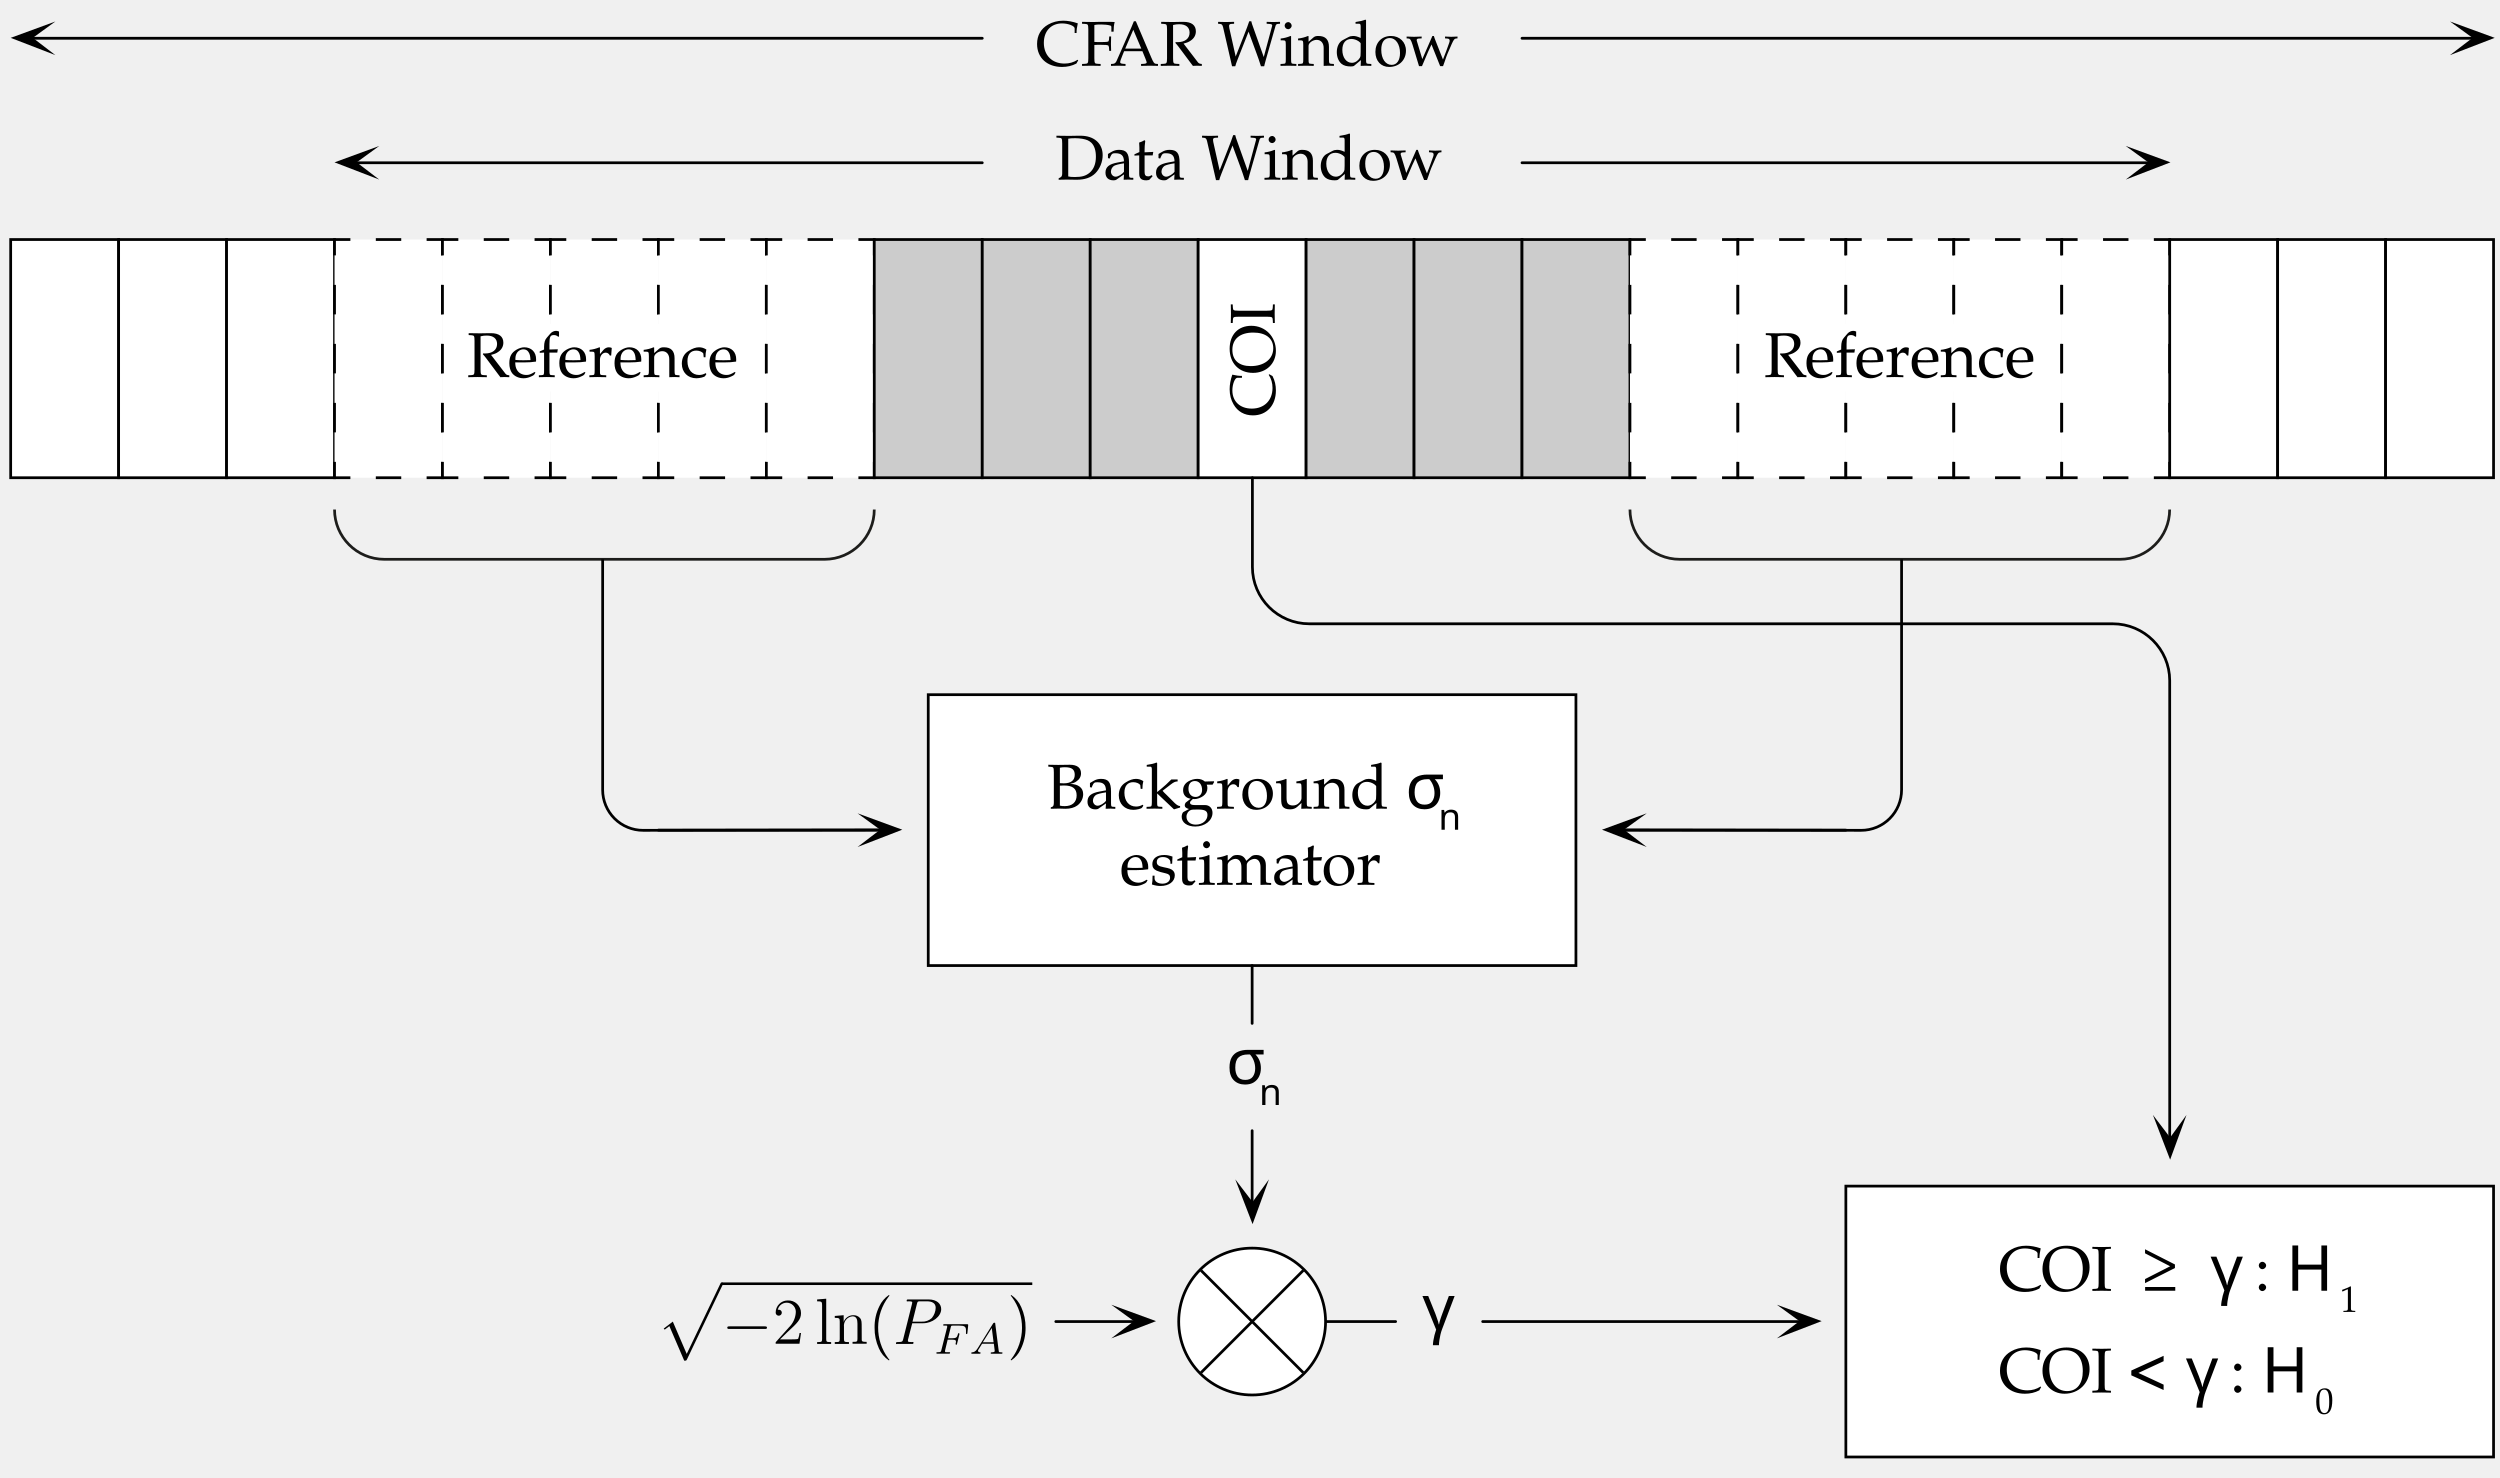
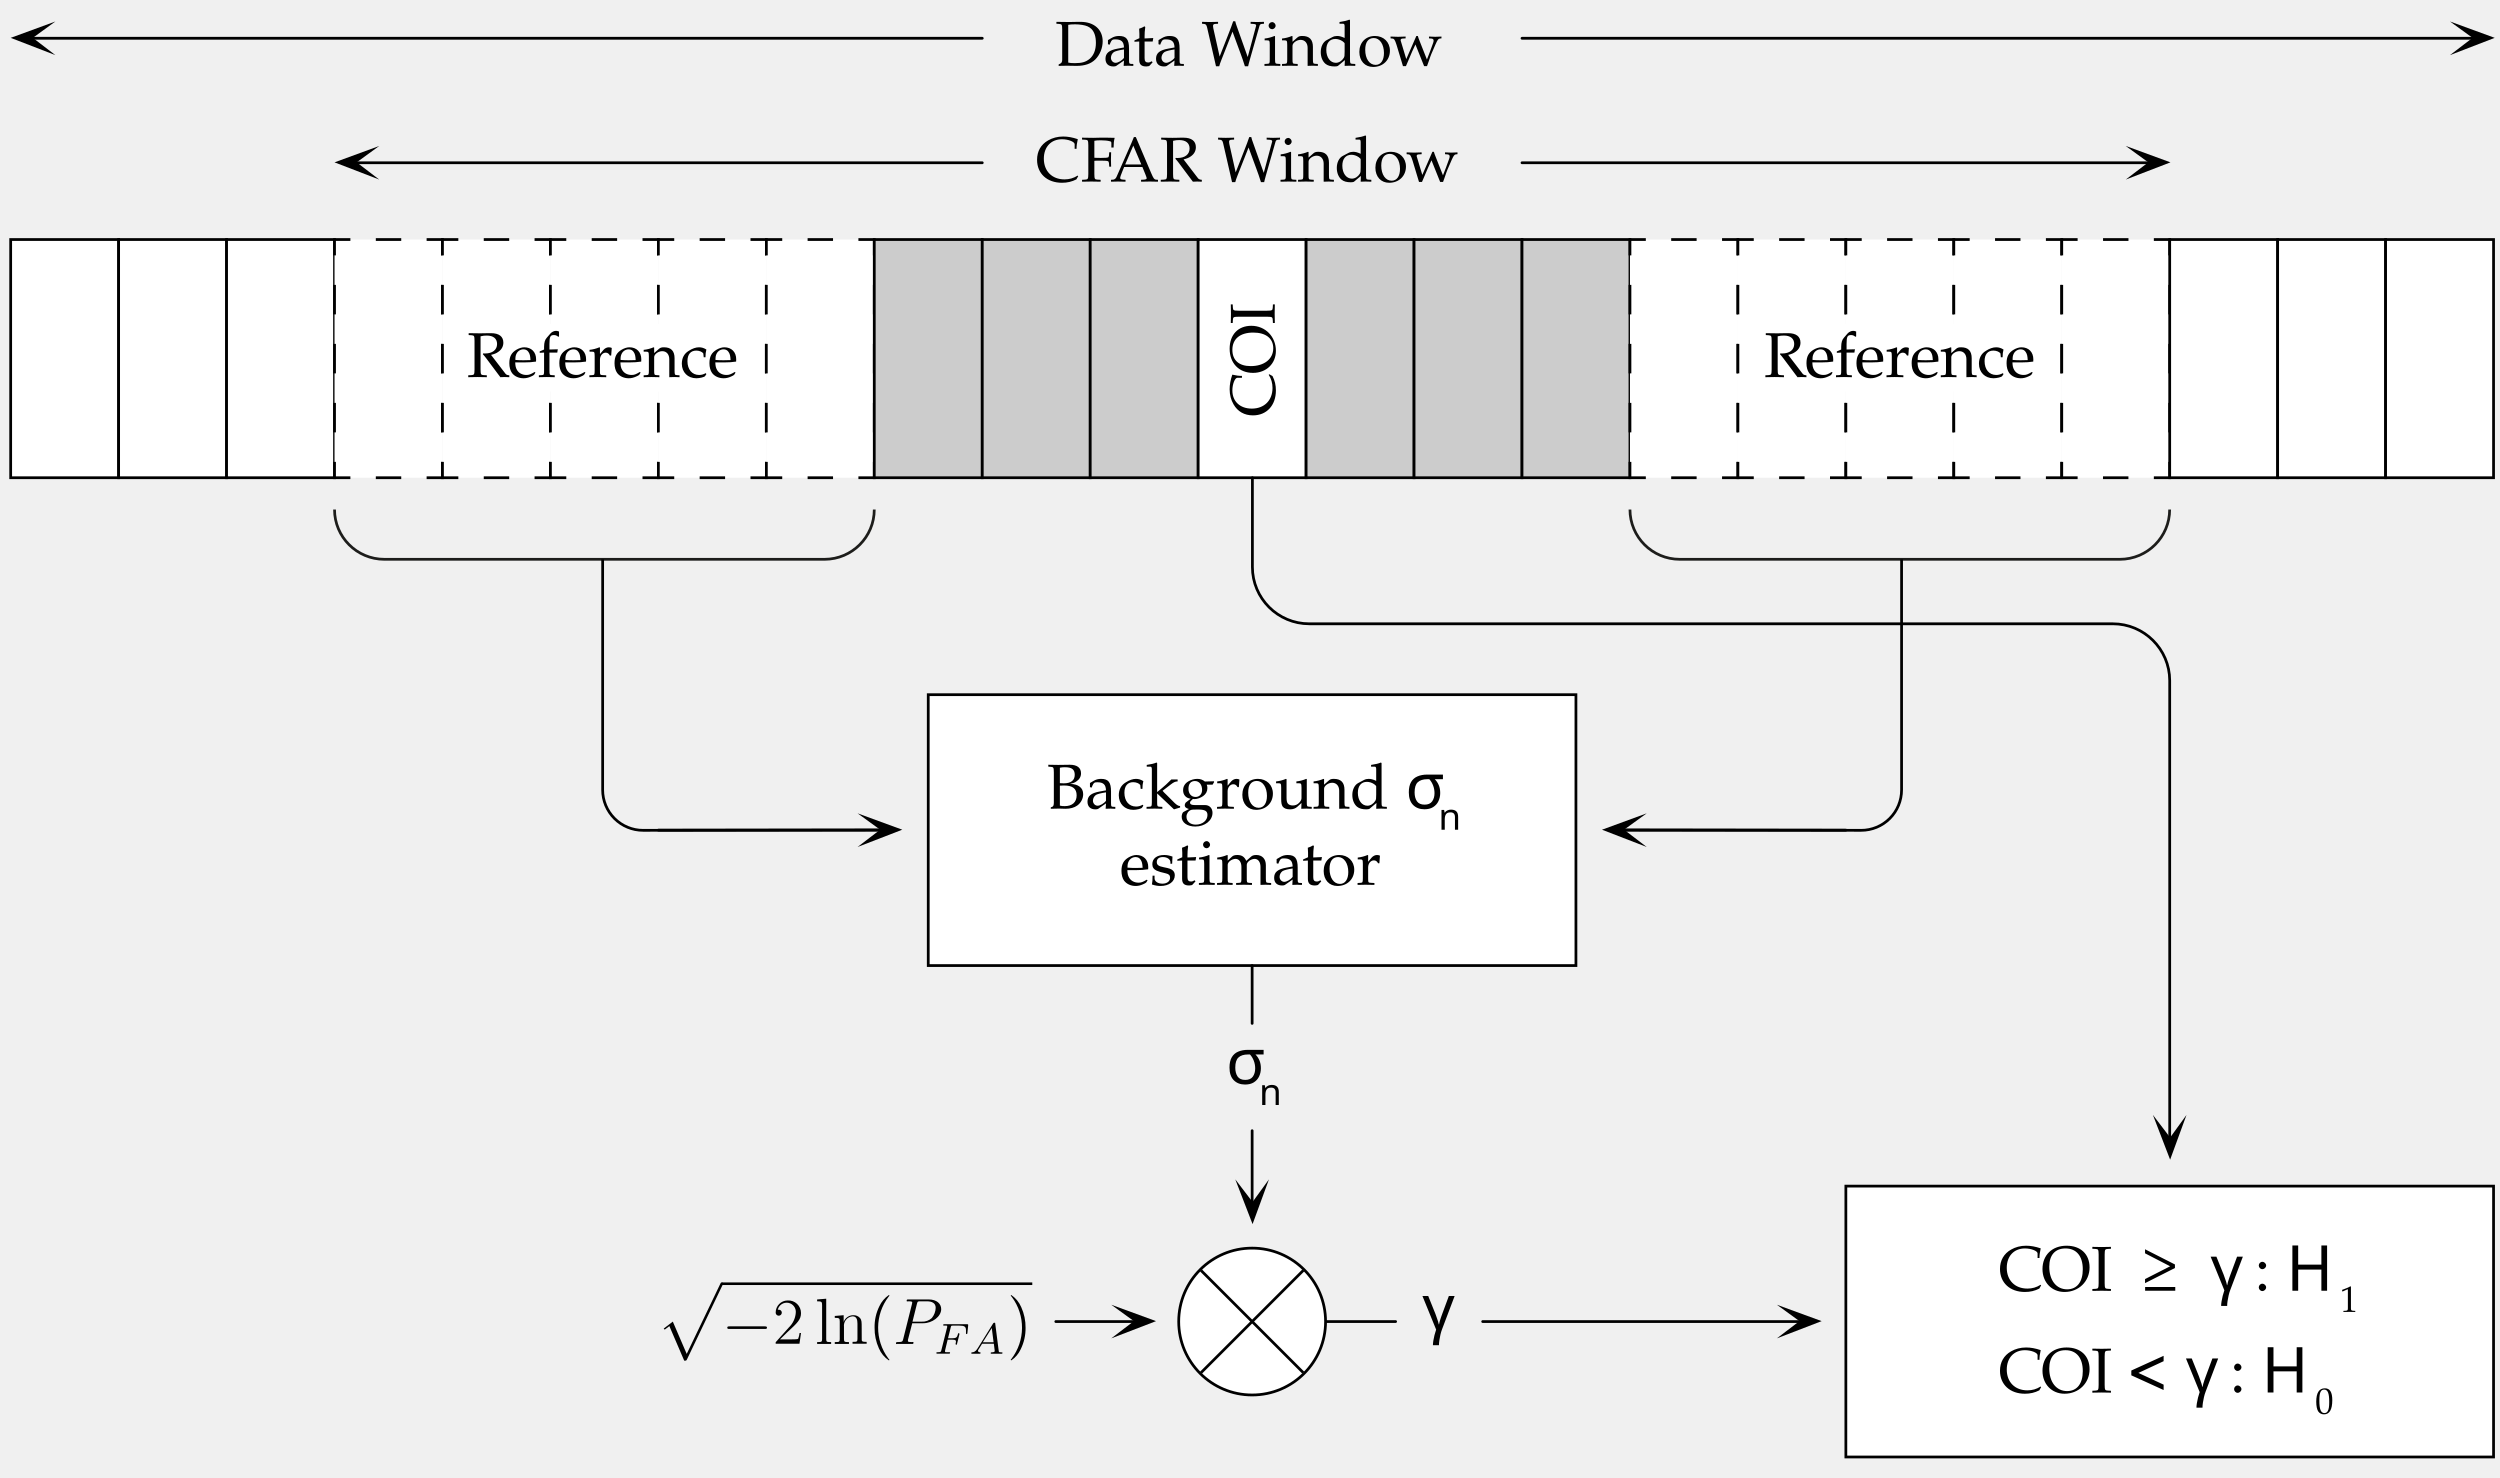
<svg xmlns="http://www.w3.org/2000/svg" id="Capa_1" data-name="Capa 1" viewBox="0 0 472.91 279.49">
  <defs>
    <style>.cls-1,.cls-11{font-size:12px;}.cls-1{font-family:Palatino-Roman, Palatino;}.cls-2,.cls-3{fill:#fff;}.cls-2,.cls-4,.cls-5,.cls-6,.cls-7,.cls-8{stroke:#000;}.cls-12,.cls-2,.cls-4,.cls-5,.cls-6,.cls-7{stroke-miterlimit:10;}.cls-12,.cls-2,.cls-4,.cls-5,.cls-6,.cls-7,.cls-8{stroke-width:0.52px;}.cls-12,.cls-4,.cls-5,.cls-6,.cls-8{fill:none;}.cls-5{stroke-dasharray:4.81 4.81;}.cls-6{stroke-dasharray:5.58 5.58;}.cls-7{fill:#ccc;}.cls-8{stroke-linecap:round;stroke-linejoin:round;}.cls-9{fill-rule:evenodd;}.cls-10,.cls-11{font-family:LinLibertineI, Linux Libertine;}.cls-12{stroke:#1d1d1b;}.cls-13{font-family:jsMath-cmsy10;}</style>
  </defs>
  <g id="cfar">
-     <text class="cls-1" transform="translate(195.91 12.43)">CFAR Window</text>
+     <text class="cls-1" transform="translate(195.91 34.34)">CFAR Window</text>
    <rect class="cls-2" x="2.02" y="45.31" width="20.42" height="45.06" />
    <rect class="cls-2" x="22.44" y="45.31" width="20.42" height="45.06" />
    <rect class="cls-2" x="42.86" y="45.31" width="20.42" height="45.06" />
    <rect class="cls-3" x="63.28" y="45.31" width="20.42" height="45.06" />
    <polyline class="cls-4" points="63.28 48.31 63.28 45.31 66.28 45.31" />
    <line class="cls-5" x1="71.09" y1="45.31" x2="78.3" y2="45.31" />
    <polyline class="cls-4" points="80.7 45.31 83.7 45.31 83.7 48.31" />
    <line class="cls-6" x1="83.7" y1="53.89" x2="83.7" y2="84.58" />
    <polyline class="cls-4" points="83.7 87.37 83.7 90.37 80.7 90.37" />
    <line class="cls-5" x1="75.9" y1="90.37" x2="68.69" y2="90.37" />
    <polyline class="cls-4" points="66.28 90.37 63.28 90.37 63.28 87.37" />
    <line class="cls-6" x1="63.28" y1="81.79" x2="63.28" y2="51.1" />
    <rect class="cls-3" x="83.7" y="45.31" width="20.42" height="45.06" />
    <polyline class="cls-4" points="83.7 48.31 83.7 45.31 86.7 45.31" />
    <line class="cls-5" x1="91.51" y1="45.31" x2="98.72" y2="45.31" />
    <polyline class="cls-4" points="101.12 45.31 104.12 45.31 104.12 48.31" />
    <line class="cls-6" x1="104.12" y1="53.89" x2="104.12" y2="84.58" />
    <polyline class="cls-4" points="104.12 87.37 104.12 90.37 101.12 90.37" />
    <line class="cls-5" x1="96.32" y1="90.37" x2="89.11" y2="90.37" />
    <polyline class="cls-4" points="86.7 90.37 83.7 90.37 83.7 87.37" />
    <line class="cls-6" x1="83.7" y1="81.79" x2="83.7" y2="51.1" />
    <rect class="cls-3" x="104.12" y="45.31" width="20.42" height="45.06" />
    <polyline class="cls-4" points="104.12 48.31 104.12 45.31 107.12 45.31" />
    <line class="cls-5" x1="111.93" y1="45.31" x2="119.14" y2="45.31" />
    <polyline class="cls-4" points="121.54 45.31 124.54 45.31 124.54 48.31" />
    <line class="cls-6" x1="124.54" y1="53.89" x2="124.54" y2="84.58" />
    <polyline class="cls-4" points="124.54 87.37 124.54 90.37 121.54 90.37" />
    <line class="cls-5" x1="116.74" y1="90.37" x2="109.53" y2="90.37" />
    <polyline class="cls-4" points="107.12 90.37 104.12 90.37 104.12 87.37" />
    <line class="cls-6" x1="104.12" y1="81.79" x2="104.12" y2="51.1" />
    <rect class="cls-3" x="124.54" y="45.31" width="20.42" height="45.06" />
    <polyline class="cls-4" points="124.54 48.31 124.54 45.31 127.54 45.31" />
    <line class="cls-5" x1="132.35" y1="45.31" x2="139.56" y2="45.31" />
    <polyline class="cls-4" points="141.97 45.31 144.97 45.31 144.97 48.31" />
    <line class="cls-6" x1="144.96" y1="53.89" x2="144.96" y2="84.58" />
    <polyline class="cls-4" points="144.97 87.37 144.97 90.37 141.97 90.37" />
    <line class="cls-5" x1="137.16" y1="90.37" x2="129.95" y2="90.37" />
    <polyline class="cls-4" points="127.54 90.37 124.54 90.37 124.54 87.37" />
    <line class="cls-6" x1="124.54" y1="81.79" x2="124.54" y2="51.1" />
    <rect class="cls-3" x="144.96" y="45.31" width="20.42" height="45.06" />
    <polyline class="cls-4" points="144.97 48.31 144.97 45.31 147.97 45.31" />
    <line class="cls-5" x1="152.77" y1="45.31" x2="159.98" y2="45.31" />
    <polyline class="cls-4" points="162.38 45.31 165.38 45.31 165.38 48.31" />
    <line class="cls-6" x1="165.38" y1="53.89" x2="165.38" y2="84.58" />
    <polyline class="cls-4" points="165.38 87.37 165.38 90.37 162.38 90.37" />
    <line class="cls-5" x1="157.58" y1="90.37" x2="150.37" y2="90.37" />
    <polyline class="cls-4" points="147.97 90.37 144.97 90.37 144.97 87.37" />
    <line class="cls-6" x1="144.96" y1="81.79" x2="144.96" y2="51.1" />
    <rect class="cls-7" x="165.38" y="45.31" width="20.42" height="45.06" />
    <rect class="cls-7" x="185.81" y="45.31" width="20.42" height="45.06" />
    <rect class="cls-7" x="206.23" y="45.31" width="20.42" height="45.06" />
    <rect class="cls-2" x="226.65" y="45.31" width="20.42" height="45.06" />
    <rect class="cls-7" x="247.07" y="45.31" width="20.42" height="45.06" />
    <rect class="cls-7" x="267.49" y="45.31" width="20.42" height="45.06" />
    <rect class="cls-7" x="287.91" y="45.31" width="20.42" height="45.06" />
    <rect class="cls-3" x="308.33" y="45.31" width="20.42" height="45.06" />
    <polyline class="cls-4" points="308.33 48.31 308.33 45.31 311.33 45.31" />
    <line class="cls-5" x1="316.13" y1="45.31" x2="323.34" y2="45.31" />
    <polyline class="cls-4" points="325.75 45.31 328.75 45.31 328.75 48.31" />
    <line class="cls-6" x1="328.75" y1="53.89" x2="328.75" y2="84.58" />
    <polyline class="cls-4" points="328.75 87.37 328.75 90.37 325.75 90.37" />
    <line class="cls-5" x1="320.94" y1="90.37" x2="313.73" y2="90.37" />
    <polyline class="cls-4" points="311.33 90.37 308.33 90.37 308.33 87.37" />
    <line class="cls-6" x1="308.33" y1="81.79" x2="308.33" y2="51.1" />
    <rect class="cls-3" x="328.75" y="45.31" width="20.42" height="45.06" />
    <polyline class="cls-4" points="328.75 48.31 328.75 45.31 331.75 45.31" />
    <line class="cls-5" x1="336.55" y1="45.31" x2="343.76" y2="45.31" />
    <polyline class="cls-4" points="346.17 45.31 349.17 45.31 349.17 48.31" />
    <line class="cls-6" x1="349.17" y1="53.89" x2="349.17" y2="84.58" />
    <polyline class="cls-4" points="349.17 87.37 349.17 90.37 346.17 90.37" />
    <line class="cls-5" x1="341.36" y1="90.37" x2="334.15" y2="90.37" />
    <polyline class="cls-4" points="331.75 90.37 328.75 90.37 328.75 87.37" />
    <line class="cls-6" x1="328.75" y1="81.79" x2="328.75" y2="51.1" />
    <rect class="cls-3" x="349.17" y="45.31" width="20.42" height="45.06" />
    <polyline class="cls-4" points="349.17 48.31 349.17 45.31 352.17 45.31" />
    <line class="cls-5" x1="356.97" y1="45.31" x2="364.18" y2="45.31" />
    <polyline class="cls-4" points="366.59 45.31 369.59 45.31 369.59 48.31" />
    <line class="cls-6" x1="369.59" y1="53.89" x2="369.59" y2="84.58" />
    <polyline class="cls-4" points="369.59 87.37 369.59 90.37 366.59 90.37" />
    <line class="cls-5" x1="361.78" y1="90.37" x2="354.57" y2="90.37" />
    <polyline class="cls-4" points="352.17 90.37 349.17 90.37 349.17 87.37" />
    <line class="cls-6" x1="349.17" y1="81.79" x2="349.17" y2="51.1" />
    <rect class="cls-3" x="369.59" y="45.31" width="20.42" height="45.06" />
    <polyline class="cls-4" points="369.59 48.31 369.59 45.31 372.59 45.31" />
    <line class="cls-5" x1="377.39" y1="45.31" x2="384.6" y2="45.31" />
    <polyline class="cls-4" points="387.01 45.31 390.01 45.31 390.01 48.31" />
    <line class="cls-6" x1="390.01" y1="53.89" x2="390.01" y2="84.58" />
    <polyline class="cls-4" points="390.01 87.37 390.01 90.37 387.01 90.37" />
    <line class="cls-5" x1="382.2" y1="90.37" x2="374.99" y2="90.37" />
    <polyline class="cls-4" points="372.59 90.37 369.59 90.37 369.59 87.37" />
    <line class="cls-6" x1="369.59" y1="81.79" x2="369.59" y2="51.1" />
    <rect class="cls-3" x="390.01" y="45.31" width="20.42" height="45.06" />
    <polyline class="cls-4" points="390.01 48.31 390.01 45.31 393.01 45.31" />
    <line class="cls-5" x1="397.82" y1="45.31" x2="405.03" y2="45.31" />
    <polyline class="cls-4" points="407.43 45.31 410.43 45.31 410.43 48.31" />
    <line class="cls-6" x1="410.43" y1="53.89" x2="410.43" y2="84.58" />
    <polyline class="cls-4" points="410.43 87.37 410.43 90.37 407.43 90.37" />
    <line class="cls-5" x1="402.62" y1="90.37" x2="395.41" y2="90.37" />
    <polyline class="cls-4" points="393.01 90.37 390.01 90.37 390.01 87.37" />
    <line class="cls-6" x1="390.01" y1="81.79" x2="390.01" y2="51.1" />
    <rect class="cls-2" x="410.43" y="45.31" width="20.42" height="45.06" />
    <rect class="cls-2" x="430.85" y="45.31" width="20.42" height="45.06" />
    <rect class="cls-2" x="451.27" y="45.31" width="20.42" height="45.06" />
-     <text class="cls-1" transform="translate(199.57 33.97)">Data Window</text>
+     <text class="cls-1" transform="translate(199.57 12.43)">Data Window</text>
    <line class="cls-8" x1="407.02" y1="30.79" x2="287.91" y2="30.79" />
    <polyline class="cls-9" points="410.57 30.71 402.11 33.97 406.38 30.71 402.11 27.61 410.57 30.71" />
    <line class="cls-8" x1="469.2" y1="7.24" x2="287.91" y2="7.24" />
    <polyline class="cls-9" points="471.91 7.16 463.44 10.43 467.72 7.16 463.44 4.06 471.91 7.16" />
    <line class="cls-8" x1="66.84" y1="30.79" x2="185.81" y2="30.79" />
    <polyline class="cls-9" points="63.28 30.71 71.74 33.97 67.47 30.71 71.74 27.61 63.28 30.71" />
    <line class="cls-8" x1="4.73" y1="7.24" x2="185.81" y2="7.24" />
    <polyline class="cls-9" points="2.02 7.16 10.48 10.43 6.21 7.16 10.48 4.06 2.02 7.16" />
    <rect class="cls-3" x="86.16" y="61.27" width="55.7" height="12.81" />
    <text class="cls-1" transform="translate(88.31 71.32)">Reference</text>
    <rect class="cls-3" x="331.53" y="61.27" width="55.7" height="12.81" />
    <text class="cls-1" transform="translate(333.68 71.32)">Reference</text>
    <text class="cls-1" transform="translate(241.12 78.84) rotate(-90)">COI</text>
    <rect class="cls-2" x="175.59" y="131.41" width="122.52" height="51.24" />
    <text class="cls-1" transform="translate(197.99 152.96)">Background <tspan class="cls-10" x="67.85" y="0">σ</tspan>
    </text>
    <text class="cls-11" transform="translate(272.09 156.95) scale(0.58)">n</text>
    <text class="cls-1" transform="translate(211.83 167.36)">estimator</text>
    <path class="cls-12" d="M308.33,96.38h0a9.42,9.42,0,0,0,9.42,9.42H401a9.42,9.42,0,0,0,9.42-9.42h0" />
    <line class="cls-8" x1="306.59" y1="157.03" x2="349.17" y2="157.03" />
    <polyline class="cls-9" points="303.04 156.95 311.5 160.22 307.22 156.95 311.5 153.85 303.04 156.95" />
    <path class="cls-4" d="M307.22,157l44.83.07a7.65,7.65,0,0,0,7.66-7.65V105.8" />
    <path class="cls-12" d="M165.38,96.38h0A9.41,9.41,0,0,1,156,105.8H72.7a9.42,9.42,0,0,1-9.42-9.42h0" />
    <line class="cls-8" x1="167.12" y1="157.03" x2="124.54" y2="157.03" />
    <polyline class="cls-9" points="170.68 156.95 162.22 160.22 166.49 156.95 162.22 153.85 170.68 156.95" />
    <path class="cls-4" d="M166.49,157l-44.83.07a7.65,7.65,0,0,1-7.66-7.65V105.8" />
    <line class="cls-8" x1="341.03" y1="249.99" x2="280.47" y2="249.99" />
    <line class="cls-8" x1="264" y1="249.99" x2="247.76" y2="249.99" />
    <polyline class="cls-9" points="344.59 249.91 336.12 253.17 340.39 249.91 336.12 246.81 344.59 249.91" />
    <rect class="cls-2" x="349.17" y="224.37" width="122.52" height="51.24" />
    <text class="cls-1" transform="translate(378.06 263.41)">COI &lt;<tspan class="cls-10" x="32.26" y="0" xml:space="preserve"> γ</tspan>
      <tspan x="40.75" y="0" xml:space="preserve"> : </tspan>
      <tspan class="cls-13" x="49.75" y="0">H</tspan>
    </text>
    <text class="cls-1" transform="translate(437.95 267.41) scale(0.58)">0</text>
    <text class="cls-1" transform="translate(441.44 263.41)"> </text>
    <text class="cls-1" transform="translate(378.06 244.16)">COI ≥<tspan class="cls-10" x="36.93" y="0" xml:space="preserve"> γ</tspan>
      <tspan x="45.42" y="0" xml:space="preserve"> : </tspan>
      <tspan class="cls-13" x="54.42" y="0">H</tspan>
    </text>
    <text class="cls-1" transform="translate(442.62 248.16) scale(0.58)">1</text>
    <text class="cls-1" transform="translate(446.12 244.16)"> </text>
    <circle class="cls-2" cx="236.86" cy="249.99" r="13.89" />
    <line class="cls-4" x1="246.54" y1="259.67" x2="227.18" y2="240.31" />
    <line class="cls-4" x1="227.18" y1="259.67" x2="246.54" y2="240.31" />
    <line class="cls-8" x1="215.13" y1="249.99" x2="199.72" y2="249.99" />
    <polyline class="cls-9" points="218.68 249.91 210.21 253.17 214.49 249.91 210.21 246.81 218.68 249.91" />
    <line class="cls-8" x1="236.86" y1="228" x2="236.86" y2="213.89" />
    <line class="cls-8" x1="236.86" y1="193.59" x2="236.86" y2="182.65" />
    <polyline class="cls-9" points="236.94 231.56 233.67 223.09 236.94 227.37 240.04 223.09 236.94 231.56" />
    <polyline class="cls-9" points="410.51 219.37 407.25 210.9 410.51 215.18 413.61 210.9 410.51 219.37" />
    <path class="cls-8" d="M410.43,217.53v-88.8A10.76,10.76,0,0,0,399.67,118h-152a10.75,10.75,0,0,1-10.76-10.75V90.37" />
    <text class="cls-11" transform="translate(231.92 205.03)">σ</text>
    <text class="cls-11" transform="translate(238.17 209.02) scale(0.58)">n</text>
    <text class="cls-11" transform="translate(269.01 251.59)">γ</text>
    <path id="g0-112" d="M129.43,257.39c.38,0,.39,0,.52-.24l6.74-14.09c.09-.16.09-.19.09-.22a.24.24,0,0,0-.25-.25c-.16,0-.21.11-.27.25l-6.36,13.27L127.27,250l-1.72,1.32.19.2.88-.67Z" />
    <rect x="136.53" y="242.59" width="58.74" height="0.49" />
    <path id="g1-0" d="M144.66,251.39c.21,0,.43,0,.43-.24s-.22-.25-.43-.25H138c-.21,0-.43,0-.43.25s.22.24.43.24Z" />
    <path id="g4-50" d="M151.52,252.16h-.27a5,5,0,0,1-.26,1.08c-.09.12-.79.12-1.16.12h-2.28c.33-.29,1.08-1.08,1.4-1.37,1.88-1.73,2.57-2.37,2.57-3.59A2.38,2.38,0,0,0,149,246a2.28,2.28,0,0,0-2.27,2.28.58.58,0,1,0,1.16.05.55.55,0,0,0-.58-.58h-.18a1.73,1.73,0,0,1,3.4.61,4.3,4.3,0,0,1-1.31,2.75l-2.49,2.79v.29h4.5Z" />
    <path id="g4-108" d="M156.29,245.67l-1.72.14v.35c.84,0,.94.09.94.7v6.46c0,.55-.14.55-.94.55v.36c.35,0,1,0,1.32,0s1,0,1.33,0v-.36c-.79,0-.93,0-.93-.55Z" />
    <path id="g4-110" d="M163,251.23c0-1.14,0-1.49-.29-1.88a1.61,1.61,0,0,0-1.35-.56,1.94,1.94,0,0,0-1.77,1.27h0v-1.27l-1.68.14v.36c.84,0,.94.08.94.69v3.34c0,.55-.14.55-.94.55v.36c.32,0,1,0,1.33,0s1,0,1.35,0v-.36c-.79,0-.94,0-.94-.55V251a1.78,1.78,0,0,1,1.62-2c.76,0,.93.63.93,1.38v2.9c0,.55-.13.55-.93.55v.36c.32,0,1,0,1.33,0s1,0,1.34,0v-.36c-.61,0-.92,0-.93-.37Z" />
    <path id="g4-40" d="M168.24,257.23s0-.06-.21-.27a9.71,9.71,0,0,1,.09-11.71c.12-.11.12-.13.12-.17a.1.1,0,0,0-.11-.1,5.23,5.23,0,0,0-1.78,2.1,8.74,8.74,0,0,0-.91,4.08,9.12,9.12,0,0,0,.81,3.89,5.22,5.22,0,0,0,1.88,2.28A.1.1,0,0,0,168.24,257.23Z" />
    <path id="g3-80" d="M172.56,250.31h2.07c1.71,0,3.41-1.26,3.41-2.67,0-1-.82-1.83-2.37-1.83h-3.81c-.24,0-.35,0-.35.23s.11.12.3.12c.75,0,.75.1.75.24a1,1,0,0,1-.05.28l-1.66,6.64c-.11.43-.14.55-1,.55-.24,0-.36,0-.36.23s.11.13.18.13l.72,0h1.44l.73,0c.1,0,.24,0,.24-.23s-.12-.13-.3-.13c-.74,0-.75-.08-.75-.21a1.65,1.65,0,0,1,0-.21Zm.89-3.66c.11-.46.16-.49.64-.49h1.22c.93,0,1.69.3,1.69,1.23a3.2,3.2,0,0,1-.73,1.93,2.59,2.59,0,0,1-1.92.69h-1.74Z" />
    <path id="g2-70" d="M179.26,253.42h.86c.67,0,.71.13.71.37a1.11,1.11,0,0,1-.06.35.6.6,0,0,0,0,.12.12.12,0,0,0,.13.12c.1,0,.12-.08.14-.19l.44-1.76a.79.79,0,0,0,0-.13.12.12,0,0,0-.13-.12c-.1,0-.11.08-.14.18-.16.64-.35.79-1.08.79h-.8l.52-2.08c.07-.29.08-.31.42-.31h1.21c1,0,1.25.21,1.25.91,0,.18,0,.39,0,.55a.12.12,0,0,0,.13.14c.11,0,.12-.08.14-.22l.14-1.4a.57.57,0,0,0,0-.13c0-.12-.1-.12-.25-.12h-4.21c-.15,0-.26,0-.26.15s.1.12.24.12a2.09,2.09,0,0,1,.31,0c.17,0,.2,0,.2.11a.86.86,0,0,1,0,.17l-1.1,4.37c-.07.32-.09.38-.7.38-.15,0-.25,0-.25.16a.11.11,0,0,0,.13.11l.55,0h1.14l.6,0c.06,0,.18,0,.18-.15s-.1-.12-.27-.12a3.17,3.17,0,0,1-.43,0c-.22,0-.25,0-.25-.14a.76.76,0,0,1,0-.18Z" />
    <path id="g2-65" d="M184.91,255.1c-.38.6-.72.69-1,.71-.08,0-.18,0-.18.16a.11.11,0,0,0,.11.11c.08,0,.13,0,.7,0s.75,0,.79,0a.15.15,0,0,0,.17-.15c0-.11-.11-.12-.15-.12s-.35-.07-.35-.25.07-.23.22-.47l.56-.91H188l.17,1.39c0,.12-.15.24-.54.24-.12,0-.23,0-.23.16,0,0,0,.11.14.11l.47,0h.52c.74,0,.88,0,.95,0a.14.14,0,0,0,.16-.15c0-.12-.11-.12-.24-.12-.45,0-.46-.07-.48-.28l-.65-5.08c0-.18,0-.24-.17-.24a.26.26,0,0,0-.25.16Zm1-1.19,1.7-2.7.34,2.7Z" />
    <path id="g4-41" d="M194,251.16a9.2,9.2,0,0,0-.82-3.9,5.31,5.31,0,0,0-1.87-2.28.1.1,0,0,0-.11.1s0,.06.21.27a9.71,9.71,0,0,1-.09,11.71c-.12.11-.12.13-.12.17a.1.1,0,0,0,.11.1,5.16,5.16,0,0,0,1.77-2.1A8.88,8.88,0,0,0,194,251.16Z" />
  </g>
</svg>
